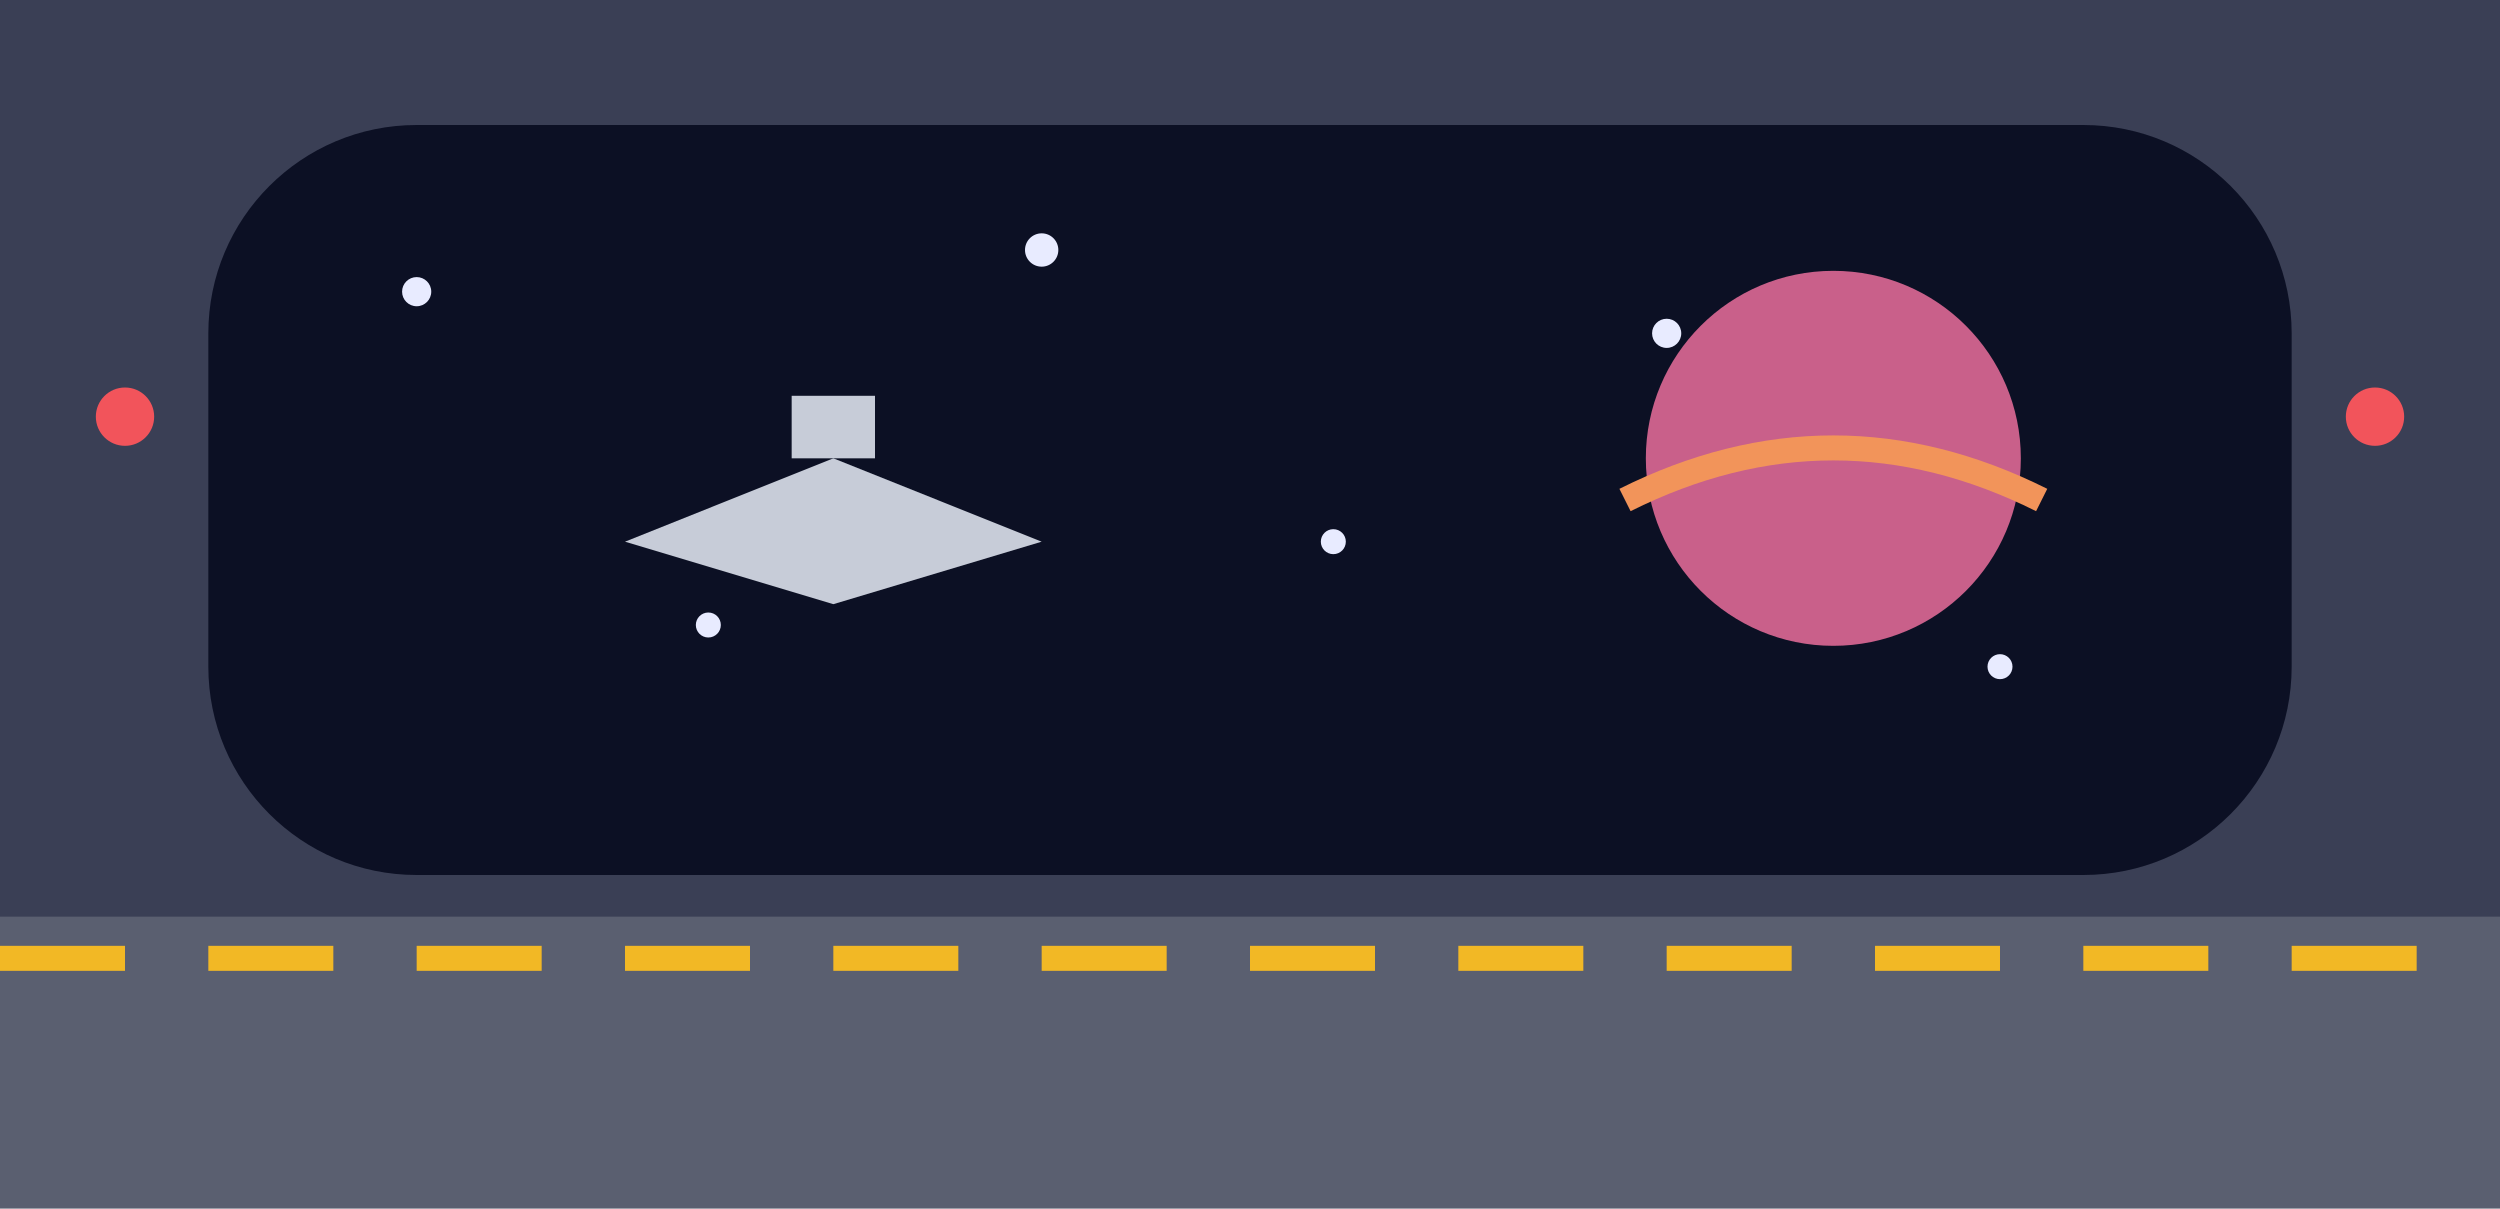
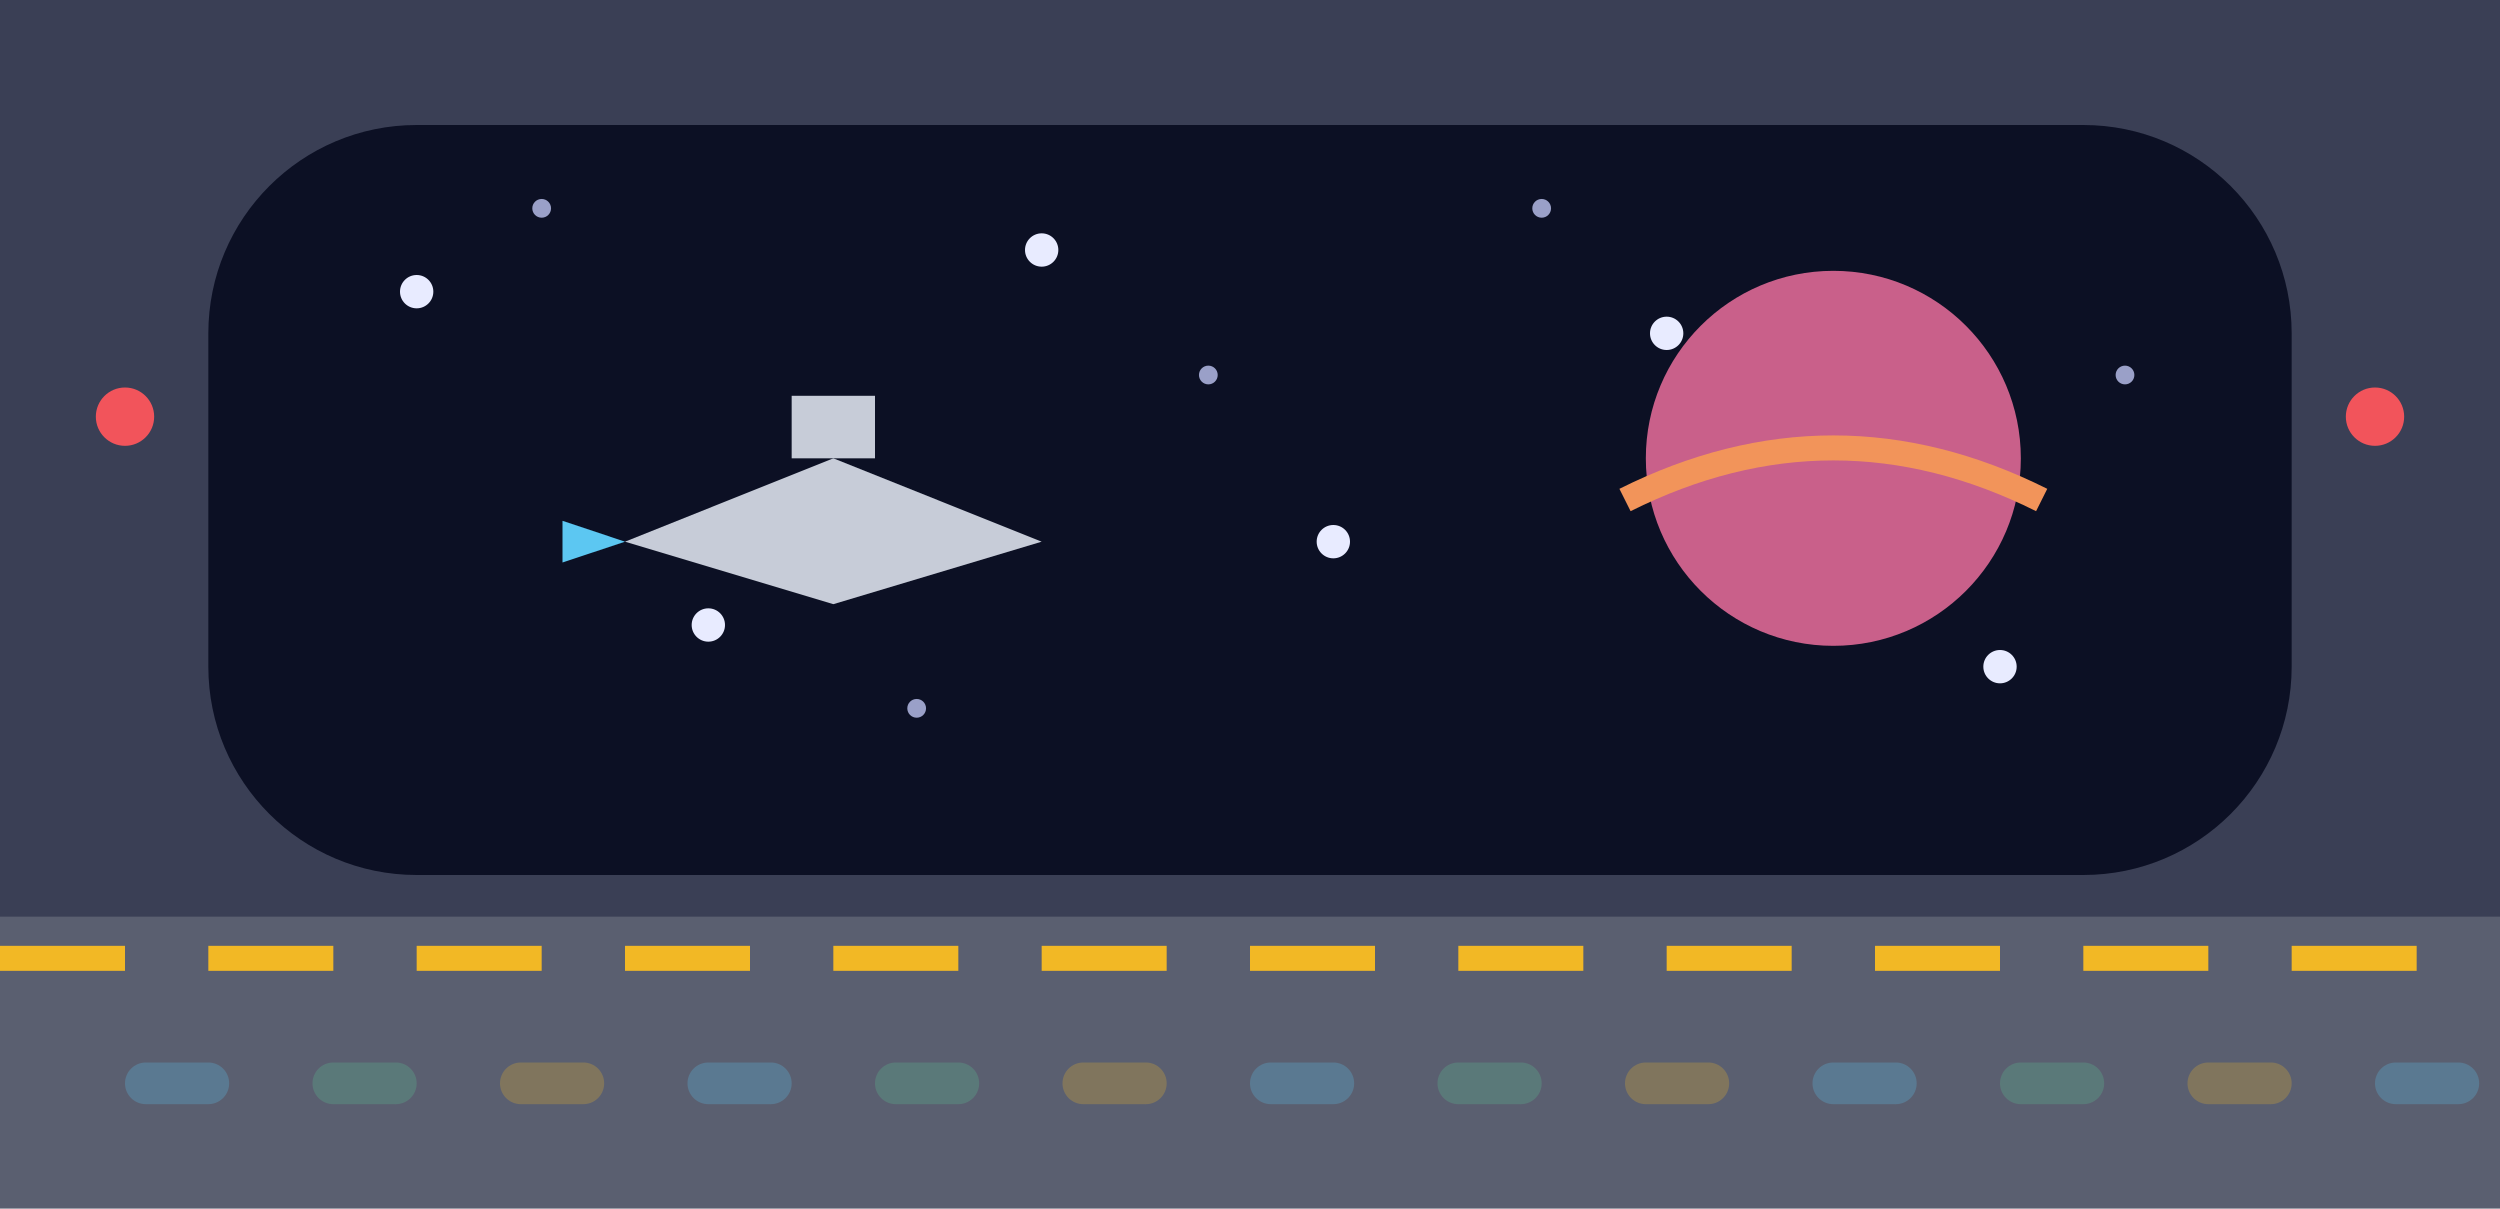
<svg xmlns="http://www.w3.org/2000/svg" viewBox="0 0 120 58">
-   <style>.s{animation:s 2s linear infinite}@keyframes s{to{transform:translateX(-12px)}}.b{animation:b 1.4s steps(2) infinite}@keyframes b{50%{opacity:.3}}@media (prefers-reduced-motion: reduce){*{animation:none!important}}</style>
+   <style>.s{animation:s 9s linear infinite}.s2{animation-duration:22s}@keyframes s{to{transform:translateX(-120px)}}.ch{animation:ch 1.56s steps(1) infinite;opacity:.25}@keyframes ch{0%,10%{opacity:1}}.ship{animation:ship 3s ease-in-out infinite alternate}@keyframes ship{to{transform:translate(2px,-1.5px)}}.b{animation:b 1.4s steps(2) infinite}@keyframes b{50%{opacity:.3}}@media (prefers-reduced-motion: reduce){*{animation:none!important}}</style>
  <rect width="120" height="58" fill="#3A3F55" />
  <rect x="10" y="6" width="100" height="36" rx="10" fill="#0C1024" />
  <clipPath id="v">
    <rect x="12" y="8" width="96" height="32" rx="9" />
  </clipPath>
  <g clip-path="url(#v)">
+     <g class="s s2" fill="#9AA0C8">
+       <circle cx="8" cy="20" r=".45" />
+       <circle cx="128" cy="20" r=".45" />
+       <circle cx="26" cy="10" r=".45" />
+       <circle cx="146" cy="10" r=".45" />
+       <circle cx="44" cy="34" r=".45" />
+       <circle cx="164" cy="34" r=".45" />
+       <circle cx="58" cy="18" r=".45" />
+       <circle cx="178" cy="18" r=".45" />
+       <circle cx="74" cy="10" r=".45" />
+       <circle cx="194" cy="10" r=".45" />
+       <circle cx="90" cy="28" r=".45" />
+       <circle cx="210" cy="28" r=".45" />
+       <circle cx="102" cy="18" r=".45" />
+       <circle cx="222" cy="18" r=".45" />
+       <circle cx="116" cy="36" r=".45" />
+       <circle cx="236" cy="36" r=".45" />
+     </g>
    <g class="s" fill="#E8EBFF">
-       <circle cx="20" cy="14" r=".7" />
-       <circle cx="34" cy="30" r=".6" />
+       <circle cx="20" cy="14" r=".8" />
+       <circle cx="140" cy="14" r=".8" />
+       <circle cx="34" cy="30" r=".8" />
+       <circle cx="154" cy="30" r=".8" />
      <circle cx="50" cy="12" r=".8" />
-       <circle cx="64" cy="26" r=".6" />
-       <circle cx="80" cy="16" r=".7" />
-       <circle cx="96" cy="32" r=".6" />
-       <circle cx="108" cy="12" r=".7" />
-       <circle cx="118" cy="24" r=".6" />
+       <circle cx="170" cy="12" r=".8" />
+       <circle cx="64" cy="26" r=".8" />
+       <circle cx="184" cy="26" r=".8" />
+       <circle cx="80" cy="16" r=".8" />
+       <circle cx="200" cy="16" r=".8" />
+       <circle cx="96" cy="32" r=".8" />
+       <circle cx="216" cy="32" r=".8" />
+       <circle cx="108" cy="12" r=".8" />
+       <circle cx="228" cy="12" r=".8" />
+       <circle cx="118" cy="24" r=".8" />
+       <circle cx="238" cy="24" r=".8" />
    </g>
    <circle cx="88" cy="22" r="9" fill="#C9608A" />
    <path d="M78 24 q10 -5 20 0" stroke="#F2945A" stroke-width="1.2" fill="none" />
-     <path d="M30 26 l10 -4 l10 4 l-10 3z" fill="#C7CCD8" />
-     <path d="M38 22 h4 v-3 h-4z" fill="#C7CCD8" />
+     <g class="ship">
+       <path d="M30 26 l10 -4 l10 4 l-10 3z" fill="#C7CCD8" />
+       <path d="M38 22 h4 v-3 h-4z" fill="#C7CCD8" />
+       <path class="b" d="M30 26 l-3 -1 v2z" fill="#5CC7F2" />
+     </g>
  </g>
  <g fill="#5A5F70">
    <rect x="0" y="44" width="120" height="14" />
  </g>
  <g class="b" fill="#F2545B">
    <circle cx="6" cy="20" r="1.4" />
    <circle cx="114" cy="20" r="1.4" />
  </g>
  <path d="M0 46 h120" stroke="#F2B825" stroke-width="1.2" stroke-dasharray="6 4" />
+   <rect class="ch" style="animation-delay:0.00s" x="6" y="51" width="5" height="2" rx="1" fill="#5CC7F2" />
+   <rect class="ch" style="animation-delay:0.12s" x="15" y="51" width="5" height="2" rx="1" fill="#5CC793" />
+   <rect class="ch" style="animation-delay:0.24s" x="24" y="51" width="5" height="2" rx="1" fill="#F2B825" />
+   <rect class="ch" style="animation-delay:0.36s" x="33" y="51" width="5" height="2" rx="1" fill="#5CC7F2" />
+   <rect class="ch" style="animation-delay:0.48s" x="42" y="51" width="5" height="2" rx="1" fill="#5CC793" />
+   <rect class="ch" style="animation-delay:0.60s" x="51" y="51" width="5" height="2" rx="1" fill="#F2B825" />
+   <rect class="ch" style="animation-delay:0.72s" x="60" y="51" width="5" height="2" rx="1" fill="#5CC7F2" />
+   <rect class="ch" style="animation-delay:0.84s" x="69" y="51" width="5" height="2" rx="1" fill="#5CC793" />
+   <rect class="ch" style="animation-delay:0.96s" x="78" y="51" width="5" height="2" rx="1" fill="#F2B825" />
+   <rect class="ch" style="animation-delay:1.08s" x="87" y="51" width="5" height="2" rx="1" fill="#5CC7F2" />
+   <rect class="ch" style="animation-delay:1.20s" x="96" y="51" width="5" height="2" rx="1" fill="#5CC793" />
+   <rect class="ch" style="animation-delay:1.32s" x="105" y="51" width="5" height="2" rx="1" fill="#F2B825" />
+   <rect class="ch" style="animation-delay:1.44s" x="114" y="51" width="5" height="2" rx="1" fill="#5CC7F2" />
</svg>
